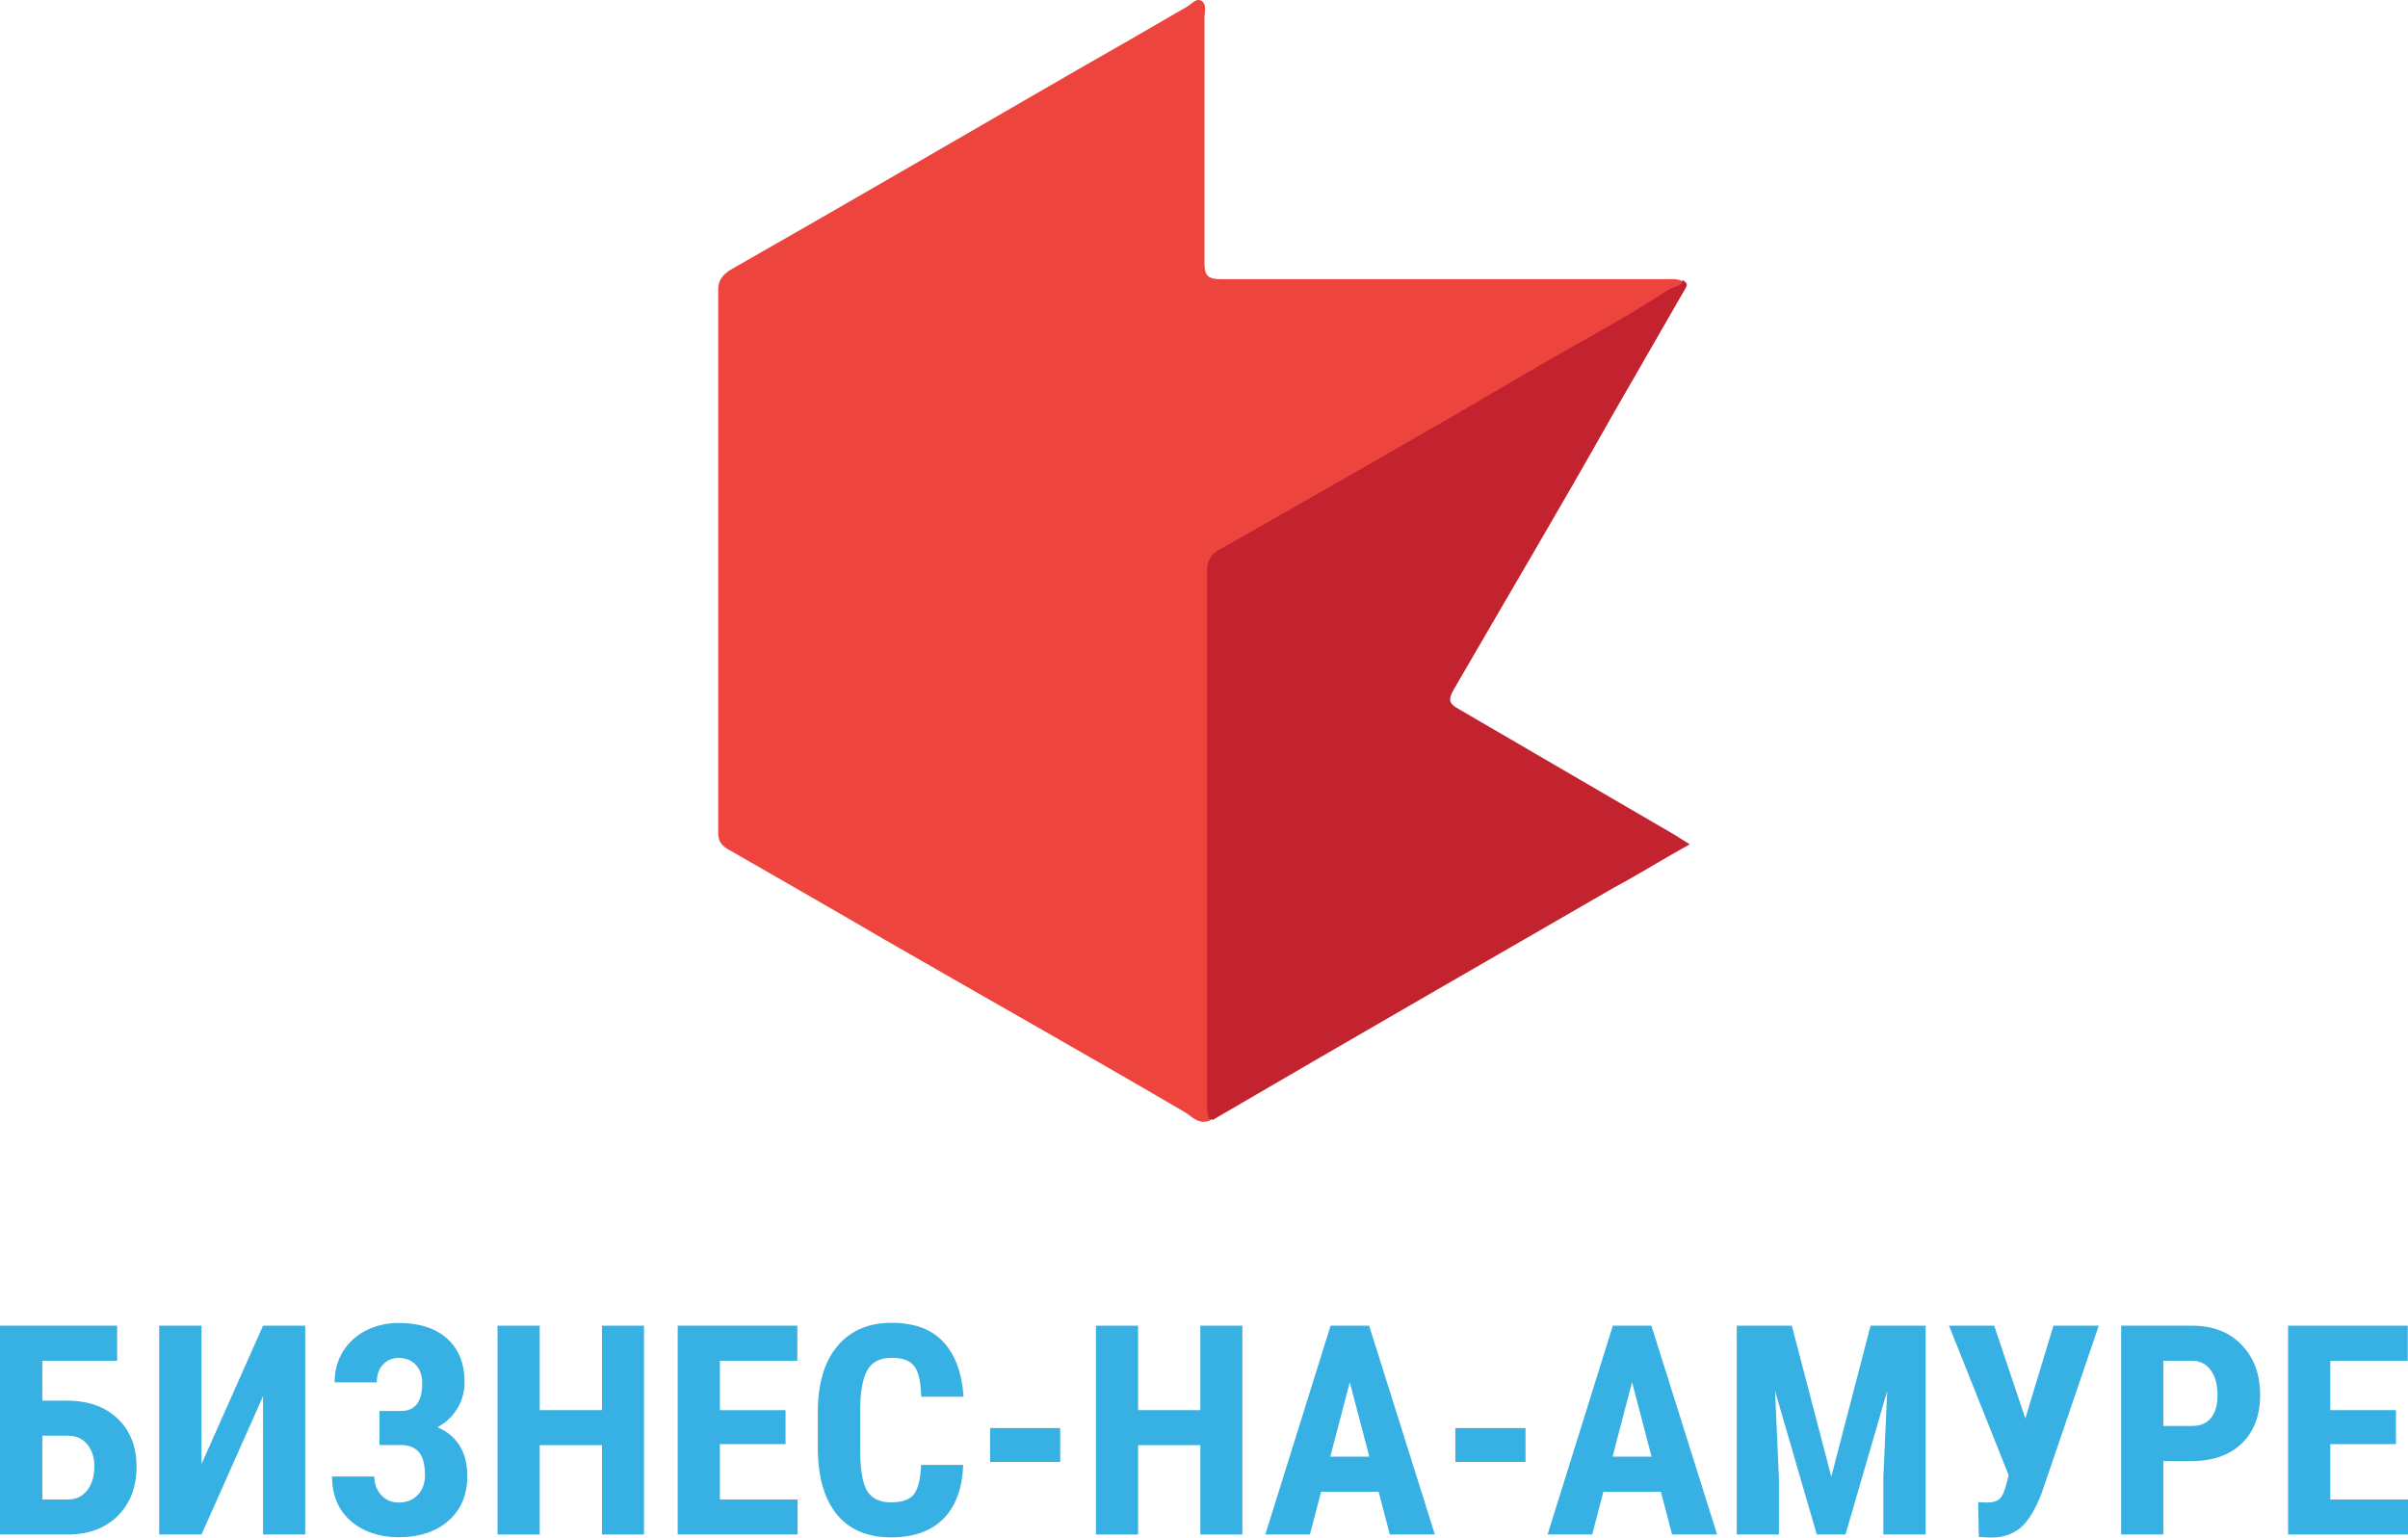
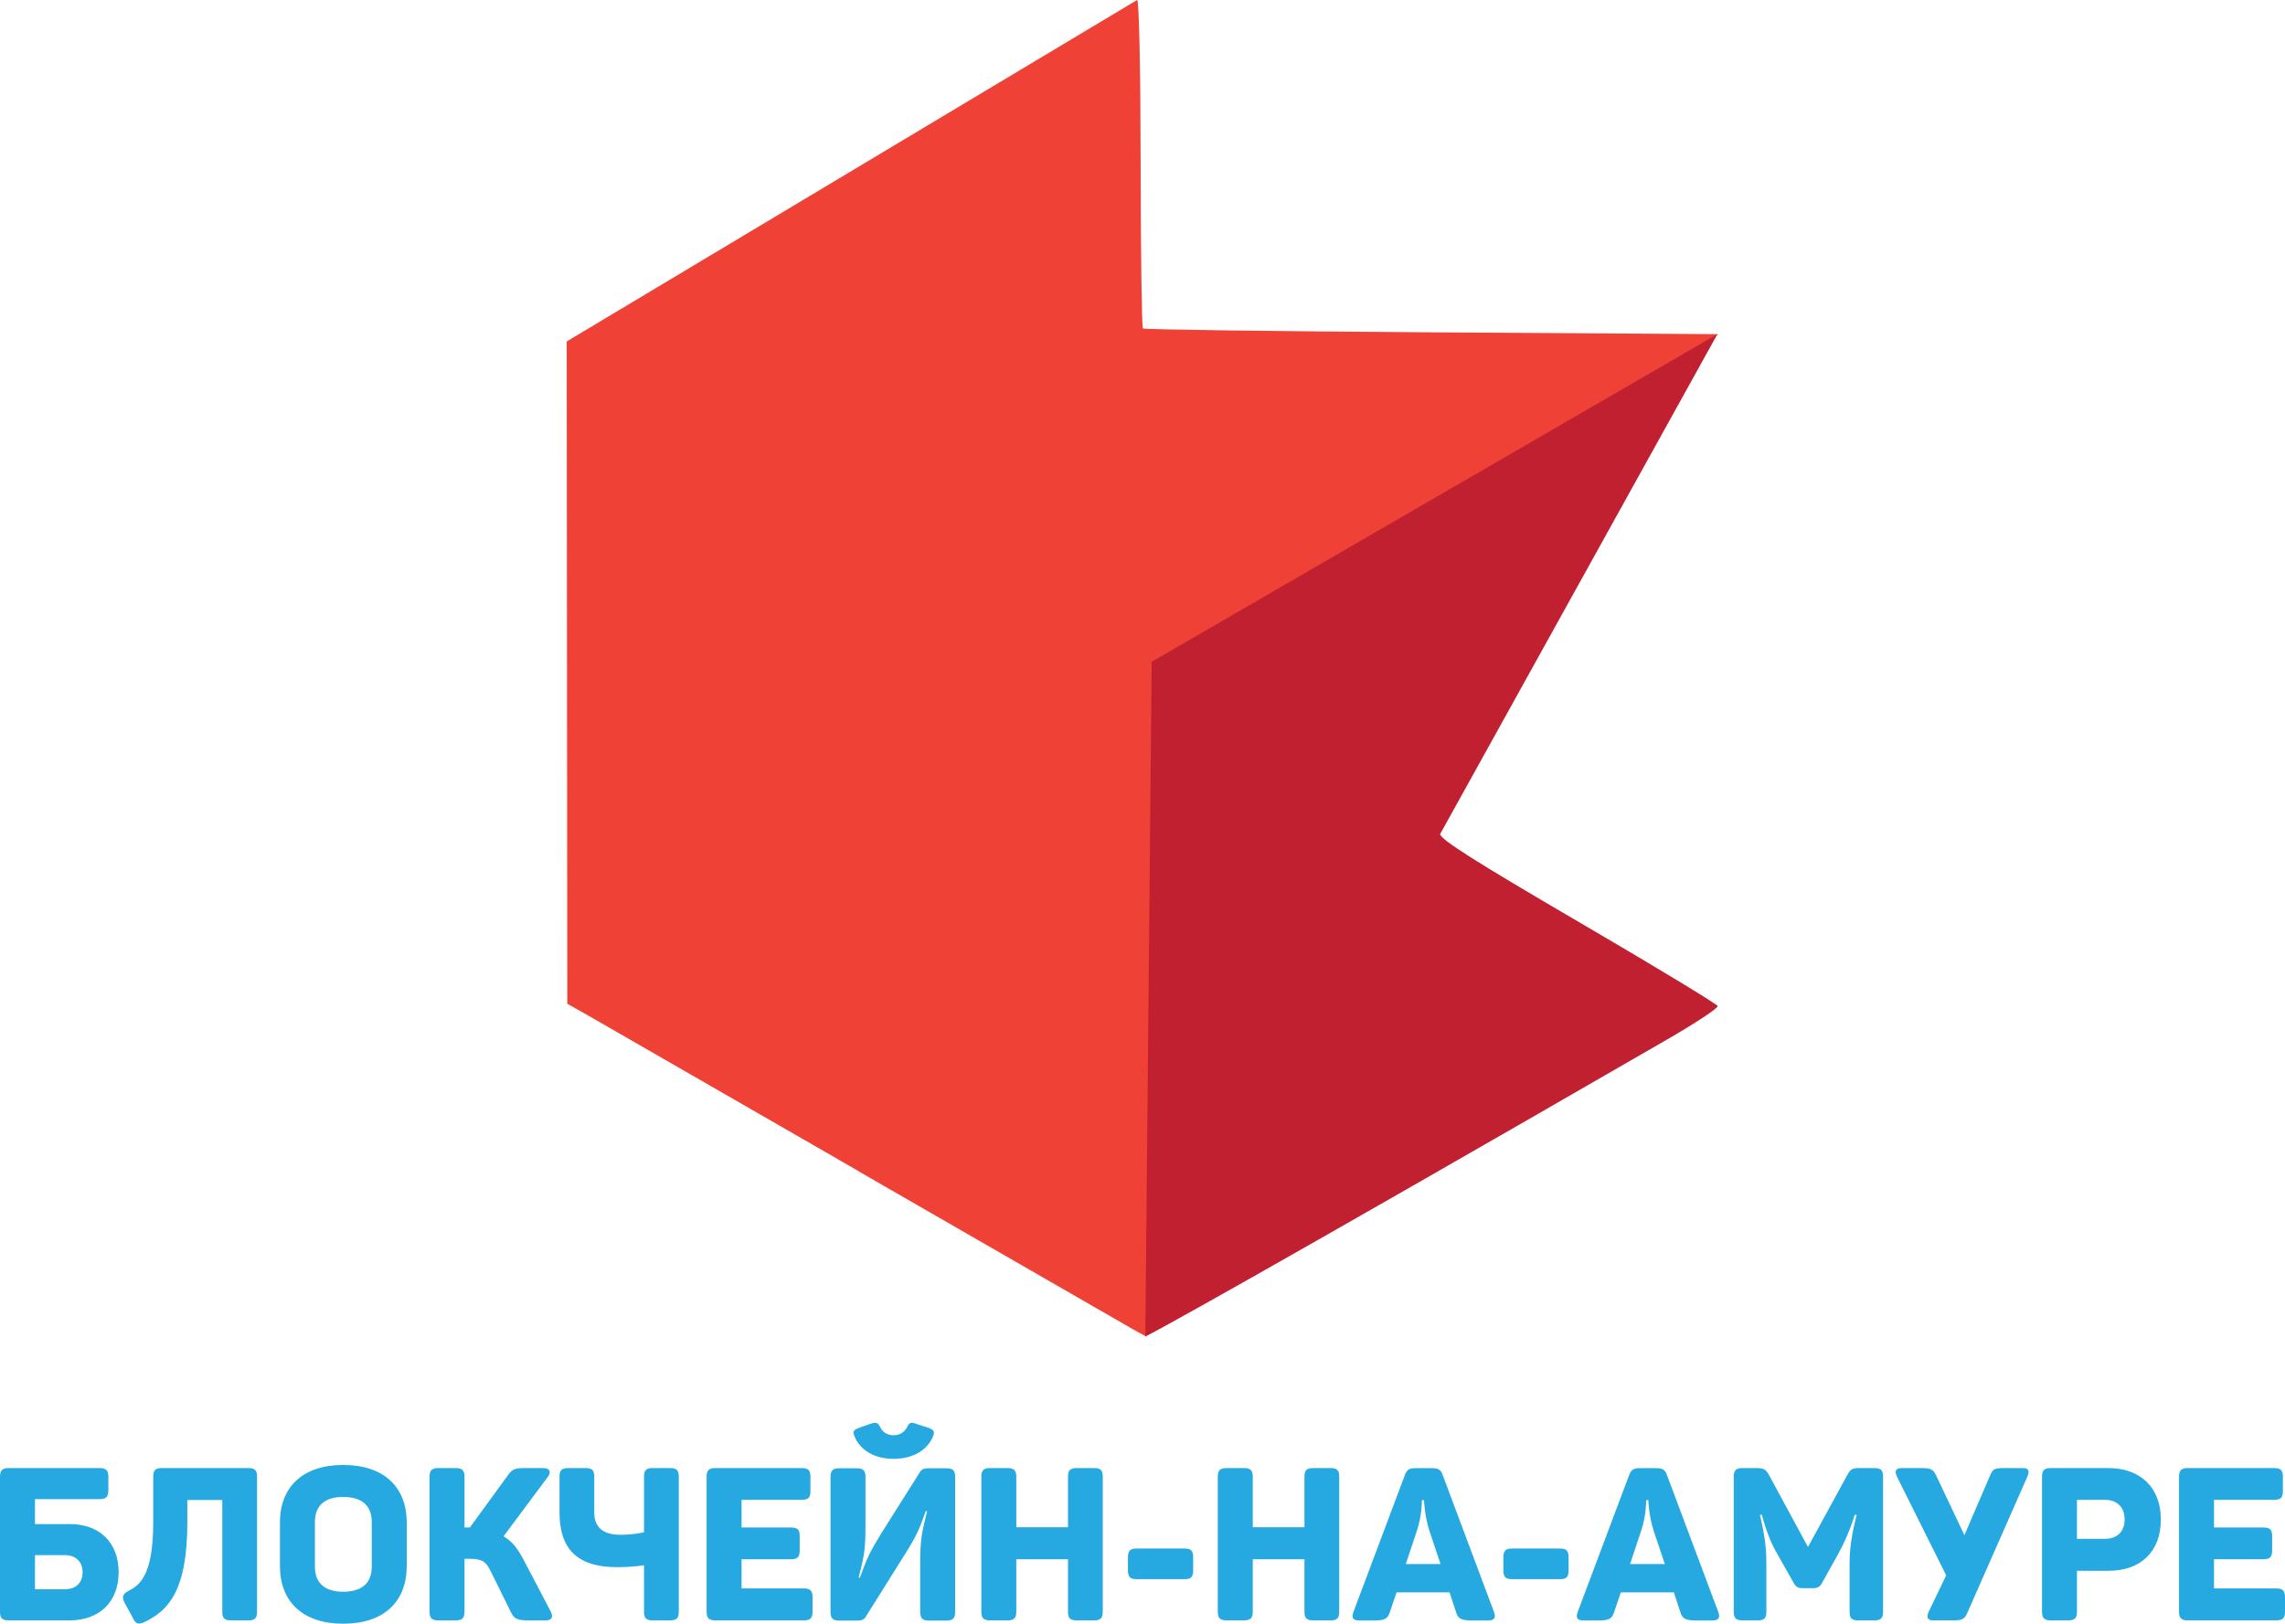
- <svg xmlns="http://www.w3.org/2000/svg" version="1.1" id="Слой_1" x="0px" y="0px" viewBox="0 0 850.569 543.168" style="image-rendering:optimizeQuality;shape-rendering:geometricPrecision;text-rendering:geometricPrecision" xml:space="preserve" width="850.569" height="543.168">
+ <svg xmlns="http://www.w3.org/2000/svg" version="1.1" id="Слой_1" x="0px" y="0px" viewBox="0 0 1720.461 1222.68" style="image-rendering:optimizeQuality;shape-rendering:geometricPrecision;text-rendering:geometricPrecision" xml:space="preserve" width="1720.461" height="1222.68">
  <defs id="defs55" />
  <style type="text/css" id="style2">
	.st0{fill:#ED443E;}
	.st1{fill:#C2232F;}
	.st2{fill:#25A9E0;}
</style>
-   <g id="g8" transform="matrix(3.168969,0,0,3.168969,54.99068,0.0645772)">
-     <path class="st0" d="m 117.5,124.9 c -1.3,0.5 -2,-0.5 -2.9,-1 C 103.5,117.4 92.3,111.1 81.2,104.7 75.4,101.3 69.6,98 63.7,94.6 c -0.8,-0.5 -1,-1 -1,-1.9 0,-20.1 0,-40.3 0,-60.4 0,-1 0.4,-1.6 1.3,-2.2 12.8,-7.3 25.7,-14.8 38.5,-22.2 4.2,-2.4 8.4,-4.8 12.5,-7.2 0.5,-0.3 1,-1 1.6,-0.6 0.6,0.4 0.3,1.3 0.3,1.9 0,9.1 0,18.2 0,27.3 0,1.4 0.4,1.8 1.8,1.8 16.6,0 33,0 49.6,0 0.6,0 1.4,-0.1 2,0.3 -0.1,0.9 -1,0.8 -1.6,1.1 -5.2,3.5 -10.8,6.3 -16.2,9.5 -11.3,6.6 -22.7,13 -33.9,19.5 -0.9,0.5 -1.3,1.1 -1.3,2.3 0,19.8 0,39.5 0,59.3 0,0.4 -0.2,1.1 0.2,1.8 z" id="path4" style="fill:#ed443e" />
-     <path class="st1" d="m 117.5,124.9 c -0.4,-0.6 -0.3,-1.3 -0.3,-2 0,-19.8 0,-39.5 0,-59.3 0,-1.1 0.4,-1.8 1.3,-2.3 11.4,-6.5 22.7,-12.9 33.9,-19.5 5.4,-3.2 11,-6.1 16.2,-9.5 0.5,-0.4 1.5,-0.3 1.6,-1.1 0.6,0.4 0.6,0.5 0.1,1.3 -2.7,4.7 -5.3,9.2 -8,13.9 -5.8,10.3 -11.8,20.4 -17.7,30.6 -0.6,1.1 -0.3,1.5 0.6,2 8.1,4.7 16.1,9.4 24.2,14.1 0.5,0.3 0.9,0.6 1.6,1 -2.9,1.6 -5.6,3.3 -8.4,4.8 -14.9,8.6 -30,17.3 -44.9,26 0.2,-0.2 -0.1,-0.2 -0.2,0 z" id="path6" style="fill:#c2232f" />
+   <g style="stroke-width:0.364" id="g10" transform="matrix(2.750064,0,0,2.750064,44403.439,-21189.244)">
+     <path style="fill:#ef4136;stroke-width:0.364" id="path6-3" d="m -15835,7705 c -156.17,93.5 0,0 -156.17,93.5 l 0.161,181.35 5.75,3.236 c 152.75,87.883 -5.75,-3.236 150.25,86.539 l 2.5,1.344 1.75,-184.76 154.88,-89.709 -78.486,-0.5 c -43.165,-0.275 -78.738,-0.755 -79.049,-1.066 -0.311,-0.311 -0.589,-20.674 -0.619,-45.25 -0.03,-25.945 -0.436,-44.684 -0.961,-44.684 z" />
+     <path style="fill:#bf1e2e;fill-opacity:0.986;stroke-width:0.364" id="path8" d="m -15831,7886.2 154.88,-89.714 -75.929,136.92 c 0.221,1.53 9.81,7.602 37.999,24.063 20.738,12.11 37.838,22.464 38,23.01 0.163,0.546 -6.004,4.629 -13.704,9.075 -112.09,64.713 -141.68,80.9 -142.99,81.405 z" />
  </g>
-   <g aria-label="БИЗНЕС-НА-АМУРЕ" transform="matrix(0.9727163,0,0,0.9727163,316.438,-15.61335)" style="font-style:normal;font-variant:normal;font-weight:bold;font-stretch:normal;font-size:106.667px;line-height:1.25;font-family:'Roboto Condensed';-inkscape-font-specification:'Roboto Condensed, Bold';letter-spacing:0px;word-spacing:0px;fill:#24a8e0;fill-opacity:0.91;stroke:none" id="flowRoot969">
-     <path d="m -282.762,510.288 h -27.188 v 14.479 h 9.062 q 11.51,0 18.333,6.562 6.823,6.51 6.823,17.448 0,10.885 -6.667,17.656 -6.667,6.719 -17.656,6.927 h -25.26 v -75.833 h 42.552 z m -27.188,27.188 v 23.177 h 9.271 q 4.479,0 7.031,-3.333 2.604,-3.385 2.604,-8.646 0,-4.948 -2.552,-8.021 -2.5,-3.125 -6.979,-3.177 z" id="path977" />
-     <path d="m -229.793,497.527 h 15.312 v 75.833 h -15.312 v -50.208 l -22.344,50.208 h -15.365 v -75.833 h 15.365 v 50.26 z" id="path979" />
-     <path d="m -171.98,518.413 q 0,-4.167 -2.344,-6.667 -2.292,-2.5 -6.25,-2.5 -3.49,0 -5.729,2.448 -2.188,2.396 -2.188,6.406 h -15.312 q 0,-6.302 3.021,-11.198 3.073,-4.948 8.438,-7.656 5.365,-2.708 11.771,-2.708 11.302,0 17.604,5.677 6.354,5.625 6.354,15.885 0,5.208 -2.656,9.531 -2.604,4.271 -7.188,6.771 5.208,2.188 8.021,6.667 2.812,4.427 2.812,11.042 0,10.26 -6.823,16.25 -6.823,5.99 -18.125,5.99 -6.875,0 -12.448,-2.656 -5.521,-2.656 -8.646,-7.604 -3.073,-4.948 -3.073,-11.771 h 15.365 q 0,3.906 2.448,6.667 2.448,2.76 6.354,2.76 4.375,0 6.979,-2.76 2.604,-2.76 2.604,-7.135 0,-5.885 -2.24,-8.438 -2.24,-2.552 -6.51,-2.552 h -7.76 v -12.344 h 7.812 q 7.708,-0.052 7.708,-10.104 z" id="path981" />
-     <path d="m -91.46,573.361 h -15.26 v -32.448 h -22.604 v 32.448 h -15.312 v -75.833 h 15.312 v 30.677 h 22.604 v -30.677 h 15.26 z" id="path983" />
-     <path d="m -40.053,540.548 h -23.854 v 20.104 h 28.229 v 12.708 h -43.542 v -75.833 h 43.437 v 12.76 h -28.125 v 17.917 h 23.854 z" id="path985" />
-     <path d="m 24.478,548.1 q -0.573,12.969 -7.292,19.635 -6.719,6.667 -18.958,6.667 -12.865,0 -19.74,-8.438 -6.823,-8.49 -6.823,-24.167 v -12.76 q 0,-15.625 7.083,-24.062 7.083,-8.49 19.687,-8.49 12.396,0 18.802,6.927 6.458,6.927 7.344,19.896 H 9.217 q -0.208,-8.021 -2.5,-11.042 -2.24,-3.073 -8.281,-3.073 -6.146,0 -8.698,4.323 -2.552,4.271 -2.708,14.115 v 14.323 q 0,11.302 2.5,15.521 2.552,4.219 8.698,4.219 6.042,0 8.333,-2.917 2.292,-2.969 2.604,-10.677 z" id="path987" />
-     <path d="M 59.686,547.007 H 34.217 v -12.292 h 25.469 z" id="path989" />
-     <path d="M 125.832,573.361 H 110.572 V 540.913 H 87.967 v 32.448 H 72.655 v -75.833 h 15.312 v 30.677 H 110.572 v -30.677 h 15.26 z" id="path991" />
-     <path d="m 175.311,557.84 h -20.885 l -4.062,15.521 h -16.198 l 23.698,-75.833 h 14.01 l 23.854,75.833 h -16.354 z m -17.552,-12.76 h 14.167 l -7.083,-27.031 z" id="path993" />
-     <path d="m 228.645,547.007 h -25.469 v -12.292 h 25.469 z" id="path995" />
-     <path d="m 277.811,557.84 h -20.885 l -4.062,15.521 h -16.198 l 23.698,-75.833 h 14.01 l 23.854,75.833 H 281.874 Z m -17.552,-12.76 h 14.167 l -7.083,-27.031 z" id="path997" />
-     <path d="m 325.363,497.527 14.323,54.844 14.271,-54.844 h 20 v 75.833 h -15.365 v -20.521 l 1.406,-31.615 -15.156,52.135 h -10.417 l -15.156,-52.135 1.406,31.615 v 20.521 h -15.312 v -75.833 z" id="path999" />
-     <path d="m 410.155,531.225 10.208,-33.698 h 16.458 l -20.781,60.938 q -3.542,9.062 -7.656,12.448 -4.062,3.385 -9.792,3.542 h -1.667 l -3.646,-0.208 -0.26,-12.708 q 0.521,0.208 3.385,0.208 2.917,0 4.375,-1.302 1.51,-1.302 2.604,-5.833 l 0.729,-2.76 -21.667,-54.323 h 16.406 z" id="path1001" />
-     <path d="m 460.259,546.694 v 26.667 h -15.312 v -75.833 h 25.833 q 11.25,0 17.917,6.979 6.719,6.979 6.719,18.125 0,11.146 -6.615,17.604 -6.615,6.458 -18.333,6.458 z m 0,-12.76 h 10.521 q 4.375,0 6.771,-2.865 2.396,-2.865 2.396,-8.333 0,-5.677 -2.448,-9.01 -2.448,-3.385 -6.562,-3.438 h -10.677 z" id="path1003" />
-     <path d="m 544.738,540.548 h -23.854 v 20.104 h 28.229 v 12.708 h -43.542 v -75.833 h 43.438 v 12.76 h -28.125 v 17.917 h 23.854 z" id="path1005" />
+   <g style="fill:#25a9e0;fill-opacity:1;stroke-width:0.545" id="g46" transform="matrix(1.835511,0,0,1.835511,26647.643,-13210.033)" aria-label="БЛОКЧЕЙН-НА-АМУРЕ">
+     <path id="path12" d="m -14477,7799.2 h -37.224 c -2.64,0 -3.608,0.88 -3.608,3.608 v 55.44 c 0,2.64 1.056,3.432 3.52,3.432 h 25.08 c 12.144,0 20.064,-7.568 20.064,-19.712 0,-12.32 -7.92,-19.8 -20.064,-19.8 h -14.256 v -10.208 h 26.488 c 2.64,0 3.608,-0.968 3.608,-3.608 v -5.544 c 0,-2.728 -0.968,-3.608 -3.608,-3.608 z m -6.952,42.768 c 0,4.136 -2.64,6.952 -7.304,6.952 h -12.232 v -13.992 h 12.232 c 4.664,0 7.304,2.816 7.304,7.04 z" style="stroke-width:0.545;fill:#25a9e0;fill-opacity:1" />
+     <path id="path14" d="m -14416,7799.2 h -35.376 c -2.728,0 -3.608,0.88 -3.608,3.608 v 18.832 c 0,21.648 -5.632,25.608 -10.032,27.896 -2.464,1.232 -2.904,2.464 -1.76,4.84 l 3.432,6.248 c 1.056,2.464 2.288,2.904 4.752,1.76 9.24,-4.488 17.6,-11.968 17.6,-40.832 v -9.24 h 14.344 v 45.76 c 0,2.728 0.88,3.608 3.608,3.608 h 7.04 c 2.728,0 3.608,-0.88 3.608,-3.608 v -55.264 c 0,-2.728 -0.88,-3.608 -3.608,-3.608 z" style="stroke-width:0.545;fill:#25a9e0;fill-opacity:1" />
+     <path id="path16" d="m -14403,7821.6 v 17.776 c 0,14.608 9.328,23.672 25.96,23.672 16.72,0 26.048,-9.064 26.048,-23.672 V 7821.6 c 0,-14.608 -9.328,-23.672 -26.048,-23.672 -16.632,0 -25.96,9.064 -25.96,23.672 z m 37.664,-0.264 v 18.304 c 0,6.864 -4.224,10.296 -11.704,10.296 -7.392,0 -11.616,-3.432 -11.616,-10.296 v -18.304 c 0,-6.864 4.224,-10.296 11.616,-10.296 7.48,0 11.704,3.432 11.704,10.296 z" style="stroke-width:0.545;fill:#25a9e0;fill-opacity:1" />
+     <path id="path18" d="m -14292,7857.9 -11.264,-21.472 c -2.288,-4.312 -4.664,-7.304 -8.008,-9.24 l 18.216,-24.464 c 1.408,-1.848 0.704,-3.52 -1.76,-3.52 h -7.656 c -4.224,0 -5.192,0.44 -7.04,2.992 l -15.576,21.384 h -2.2 v -20.768 c 0,-2.728 -0.968,-3.608 -3.608,-3.608 h -7.128 c -2.64,0 -3.608,0.88 -3.608,3.608 v 55.264 c 0,2.728 0.968,3.608 3.608,3.608 h 7.128 c 2.64,0 3.608,-0.88 3.608,-3.608 v -21.648 h 2.288 c 5.016,0 6.6,1.232 8.536,5.28 l 8.272,16.72 c 1.32,2.728 2.728,3.256 7.216,3.256 h 7.04 c 2.728,0 3.08,-1.672 1.936,-3.784 z" style="stroke-width:0.545;fill:#25a9e0;fill-opacity:1" />
+     <path id="path20" d="m -14243,7799.2 h -7.128 c -2.64,0 -3.52,0.88 -3.52,3.608 v 22.704 c -1.408,0.352 -4.752,1.056 -9.856,1.056 -7.128,0 -10.56,-3.256 -10.56,-9.152 v -14.608 c 0,-2.728 -0.88,-3.608 -3.608,-3.608 h -7.04 c -2.728,0 -3.608,0.88 -3.608,3.608 v 14.608 c 0,14.432 6.776,22.44 23.584,22.44 5.544,0 9.328,-0.528 11.088,-0.792 v 19.008 c 0,2.728 0.88,3.608 3.52,3.608 h 7.128 c 2.728,0 3.608,-0.88 3.608,-3.608 v -55.264 c 0,-2.728 -0.88,-3.608 -3.608,-3.608 z" style="stroke-width:0.545;fill:#25a9e0;fill-opacity:1" />
+     <path id="path22" d="m -14189,7799.2 h -35.376 c -2.64,0 -3.608,0.88 -3.608,3.608 v 55.264 c 0,2.728 0.968,3.608 3.608,3.608 h 36.256 c 2.64,0 3.608,-0.88 3.608,-3.608 v -5.896 c 0,-2.64 -0.968,-3.608 -3.608,-3.608 h -25.52 V 7836.6 h 20.24 c 2.728,0 3.608,-0.88 3.608,-3.608 v -5.896 c 0,-2.64 -0.88,-3.52 -3.608,-3.52 h -20.24 v -11.352 h 24.64 c 2.728,0 3.608,-0.88 3.608,-3.52 v -5.896 c 0,-2.728 -0.88,-3.608 -3.608,-3.608 z" style="stroke-width:0.545;fill:#25a9e0;fill-opacity:1" />
+     <path id="path24" d="m -14135,7786 c 0.616,-1.76 0.176,-2.464 -1.584,-3.168 l -5.896,-1.936 c -1.672,-0.528 -2.376,-0.352 -3.08,1.232 -1.144,2.288 -3.168,3.608 -5.72,3.608 -2.64,0 -4.664,-1.32 -5.632,-3.608 -0.792,-1.584 -1.584,-1.76 -3.696,-1.144 l -5.192,1.848 c -1.848,0.704 -2.288,1.408 -1.584,3.168 2.288,5.896 8.272,9.416 16.104,9.416 7.92,0 13.904,-3.52 16.28,-9.416 z m 5.368,13.288 h -7.48 c -1.848,0 -2.728,0.528 -3.432,1.672 l -15.928,25.256 c -4.4,7.128 -5.896,10.296 -8.624,17.952 h -0.528 c 2.2,-8.536 2.816,-11.264 2.816,-21.296 v -19.976 c 0,-2.728 -0.968,-3.608 -3.608,-3.608 h -7.128 c -2.64,0 -3.608,0.88 -3.608,3.608 v 55.264 c 0,2.728 0.968,3.608 3.608,3.608 h 7.48 c 1.76,0 2.728,-0.44 3.432,-1.672 l 16.104,-25.696 c 4.488,-7.128 5.72,-9.856 8.448,-17.512 h 0.528 c -2.024,8.624 -2.816,11.088 -2.816,21.296 v 19.976 c 0,2.728 0.968,3.608 3.608,3.608 h 7.128 c 2.64,0 3.608,-0.88 3.608,-3.608 v -55.264 c 0,-2.728 -0.968,-3.608 -3.608,-3.608 z" style="stroke-width:0.545;fill:#25a9e0;fill-opacity:1" />
+     <path id="path26" d="m -14069,7799.2 h -7.128 c -2.728,0 -3.608,0.88 -3.608,3.608 v 20.68 h -21.208 v -20.68 c 0,-2.728 -0.968,-3.608 -3.608,-3.608 h -7.128 c -2.64,0 -3.608,0.88 -3.608,3.608 v 55.264 c 0,2.728 0.968,3.608 3.608,3.608 h 7.128 c 2.64,0 3.608,-0.88 3.608,-3.608 V 7836.6 h 21.208 v 21.472 c 0,2.728 0.88,3.608 3.608,3.608 h 7.128 c 2.64,0 3.52,-0.88 3.52,-3.608 v -55.264 c 0,-2.728 -0.88,-3.608 -3.52,-3.608 z" style="stroke-width:0.545;fill:#25a9e0;fill-opacity:1" />
+     <path id="path28" d="m -14032,7832.2 h -19.536 c -2.64,0 -3.608,0.88 -3.608,3.608 v 5.368 c 0,2.728 0.968,3.608 3.608,3.608 h 19.536 c 2.728,0 3.608,-0.88 3.608,-3.608 v -5.368 c 0,-2.728 -0.88,-3.608 -3.608,-3.608 z" style="stroke-width:0.545;fill:#25a9e0;fill-opacity:1" />
+     <path id="path30" d="m -13972,7799.2 h -7.128 c -2.728,0 -3.608,0.88 -3.608,3.608 v 20.68 h -21.208 v -20.68 c 0,-2.728 -0.968,-3.608 -3.608,-3.608 h -7.128 c -2.64,0 -3.608,0.88 -3.608,3.608 v 55.264 c 0,2.728 0.968,3.608 3.608,3.608 h 7.128 c 2.64,0 3.608,-0.88 3.608,-3.608 V 7836.6 h 21.208 v 21.472 c 0,2.728 0.88,3.608 3.608,3.608 h 7.128 c 2.64,0 3.52,-0.88 3.52,-3.608 v -55.264 c 0,-2.728 -0.88,-3.608 -3.52,-3.608 z" style="stroke-width:0.545;fill:#25a9e0;fill-opacity:1" />
+     <path id="path32" d="m -13905,7858.2 -21.032,-56.144 c -0.792,-2.288 -1.936,-2.816 -4.4,-2.816 h -6.776 c -2.464,0 -3.52,0.528 -4.4,2.992 l -21.032,55.968 c -0.88,2.376 -0.264,3.52 2.376,3.52 h 6.072 c 4.4,0 5.544,-0.704 6.424,-3.256 l 2.816,-8.272 h 21.736 l 2.728,8.272 c 0.792,2.552 2.112,3.256 6.512,3.256 h 6.6 c 2.552,0 3.256,-1.144 2.376,-3.52 z m -26.488,-33.264 4.576,13.64 h -14.256 l 4.576,-13.728 c 2.112,-6.248 2.024,-12.496 2.024,-12.496 h 0.88 c 0,0 0.176,6.248 2.2,12.584 z" style="stroke-width:0.545;fill:#25a9e0;fill-opacity:1" />
+     <path id="path34" d="m -13878,7832.2 h -19.536 c -2.64,0 -3.608,0.88 -3.608,3.608 v 5.368 c 0,2.728 0.968,3.608 3.608,3.608 h 19.536 c 2.728,0 3.608,-0.88 3.608,-3.608 v -5.368 c 0,-2.728 -0.88,-3.608 -3.608,-3.608 z" style="stroke-width:0.545;fill:#25a9e0;fill-opacity:1" />
+     <path id="path36" d="m -13813,7858.2 -21.032,-56.144 c -0.792,-2.288 -1.936,-2.816 -4.4,-2.816 h -6.776 c -2.464,0 -3.52,0.528 -4.4,2.992 l -21.032,55.968 c -0.88,2.376 -0.264,3.52 2.376,3.52 h 6.072 c 4.4,0 5.544,-0.704 6.424,-3.256 l 2.816,-8.272 h 21.736 l 2.728,8.272 c 0.792,2.552 2.112,3.256 6.512,3.256 h 6.6 c 2.552,0 3.256,-1.144 2.376,-3.52 z m -26.488,-33.264 4.576,13.64 h -14.256 l 4.576,-13.728 c 2.112,-6.248 2.024,-12.496 2.024,-12.496 h 0.88 c 0,0 0.176,6.248 2.2,12.584 z" style="stroke-width:0.545;fill:#25a9e0;fill-opacity:1" />
+     <path id="path38" d="m -13749,7799.2 h -6.248 c -2.728,0 -3.432,0.44 -4.752,2.728 l -16.192,29.656 -16.104,-29.744 c -1.232,-2.112 -2.112,-2.64 -5.016,-2.64 h -5.72 c -2.64,0 -3.608,0.88 -3.608,3.52 v 55.44 c 0,2.64 0.968,3.52 3.608,3.52 h 6.248 c 2.64,0 3.52,-0.88 3.52,-3.52 v -19.888 c 0,-5.896 -0.528,-10.912 -2.64,-19.888 h 0.792 c 1.76,6.424 3.696,11.616 6.512,16.368 l 6.336,11.176 c 1.056,2.024 1.848,2.552 4.048,2.552 h 4.048 c 2.2,0 2.992,-0.704 3.96,-2.552 l 6.248,-11.176 c 2.64,-4.752 5.104,-10.384 6.952,-16.368 h 0.792 c -2.2,8.624 -2.904,14.432 -2.904,19.8 v 19.976 c 0,2.64 0.88,3.52 3.52,3.52 h 6.6 c 2.728,0 3.608,-0.88 3.608,-3.52 v -55.44 c 0,-2.64 -0.88,-3.52 -3.608,-3.52 z" style="stroke-width:0.545;fill:#25a9e0;fill-opacity:1" />
+     <path id="path40" d="m -13688,7799.2 h -7.304 c -4.048,0 -5.016,0.088 -6.248,3.168 l -10.472,24.376 -11.528,-24.376 c -1.408,-3.08 -2.728,-3.168 -6.864,-3.168 h -7.392 c -2.552,0 -2.904,1.408 -1.848,3.608 l 20.152,40.392 -7.128,14.872 c -0.968,2.112 -0.792,3.608 1.76,3.608 h 8.272 c 3.784,0 4.664,-0.528 5.808,-3.168 l 24.552,-55.704 c 0.968,-2.2 0.792,-3.608 -1.76,-3.608 z" style="stroke-width:0.545;fill:#25a9e0;fill-opacity:1" />
+     <path id="path42" d="m -13653,7799.2 h -23.584 c -2.64,0 -3.608,0.88 -3.608,3.608 v 55.264 c 0,2.728 0.968,3.608 3.608,3.608 h 7.128 c 2.64,0 3.608,-0.88 3.608,-3.608 v -16.72 h 12.848 c 13.288,0 21.56,-7.832 21.56,-21.032 0,-13.2 -8.448,-21.12 -21.56,-21.12 z m -1.496,29.04 h -11.352 v -16.016 h 11.352 c 5.192,0 8.184,3.08 8.184,8.096 0,5.016 -3.08,7.92 -8.184,7.92 z" style="stroke-width:0.545;fill:#25a9e0;fill-opacity:1" />
+     <path id="path44" d="m -13585,7799.2 h -35.376 c -2.64,0 -3.608,0.88 -3.608,3.608 v 55.264 c 0,2.728 0.968,3.608 3.608,3.608 h 36.256 c 2.64,0 3.608,-0.88 3.608,-3.608 v -5.896 c 0,-2.64 -0.968,-3.608 -3.608,-3.608 h -25.52 V 7836.6 h 20.24 c 2.728,0 3.608,-0.88 3.608,-3.608 v -5.896 c 0,-2.64 -0.88,-3.52 -3.608,-3.52 h -20.24 v -11.352 h 24.64 c 2.728,0 3.608,-0.88 3.608,-3.52 v -5.896 c 0,-2.728 -0.88,-3.608 -3.608,-3.608 z" style="stroke-width:0.545;fill:#25a9e0;fill-opacity:1" />
  </g>
</svg>
